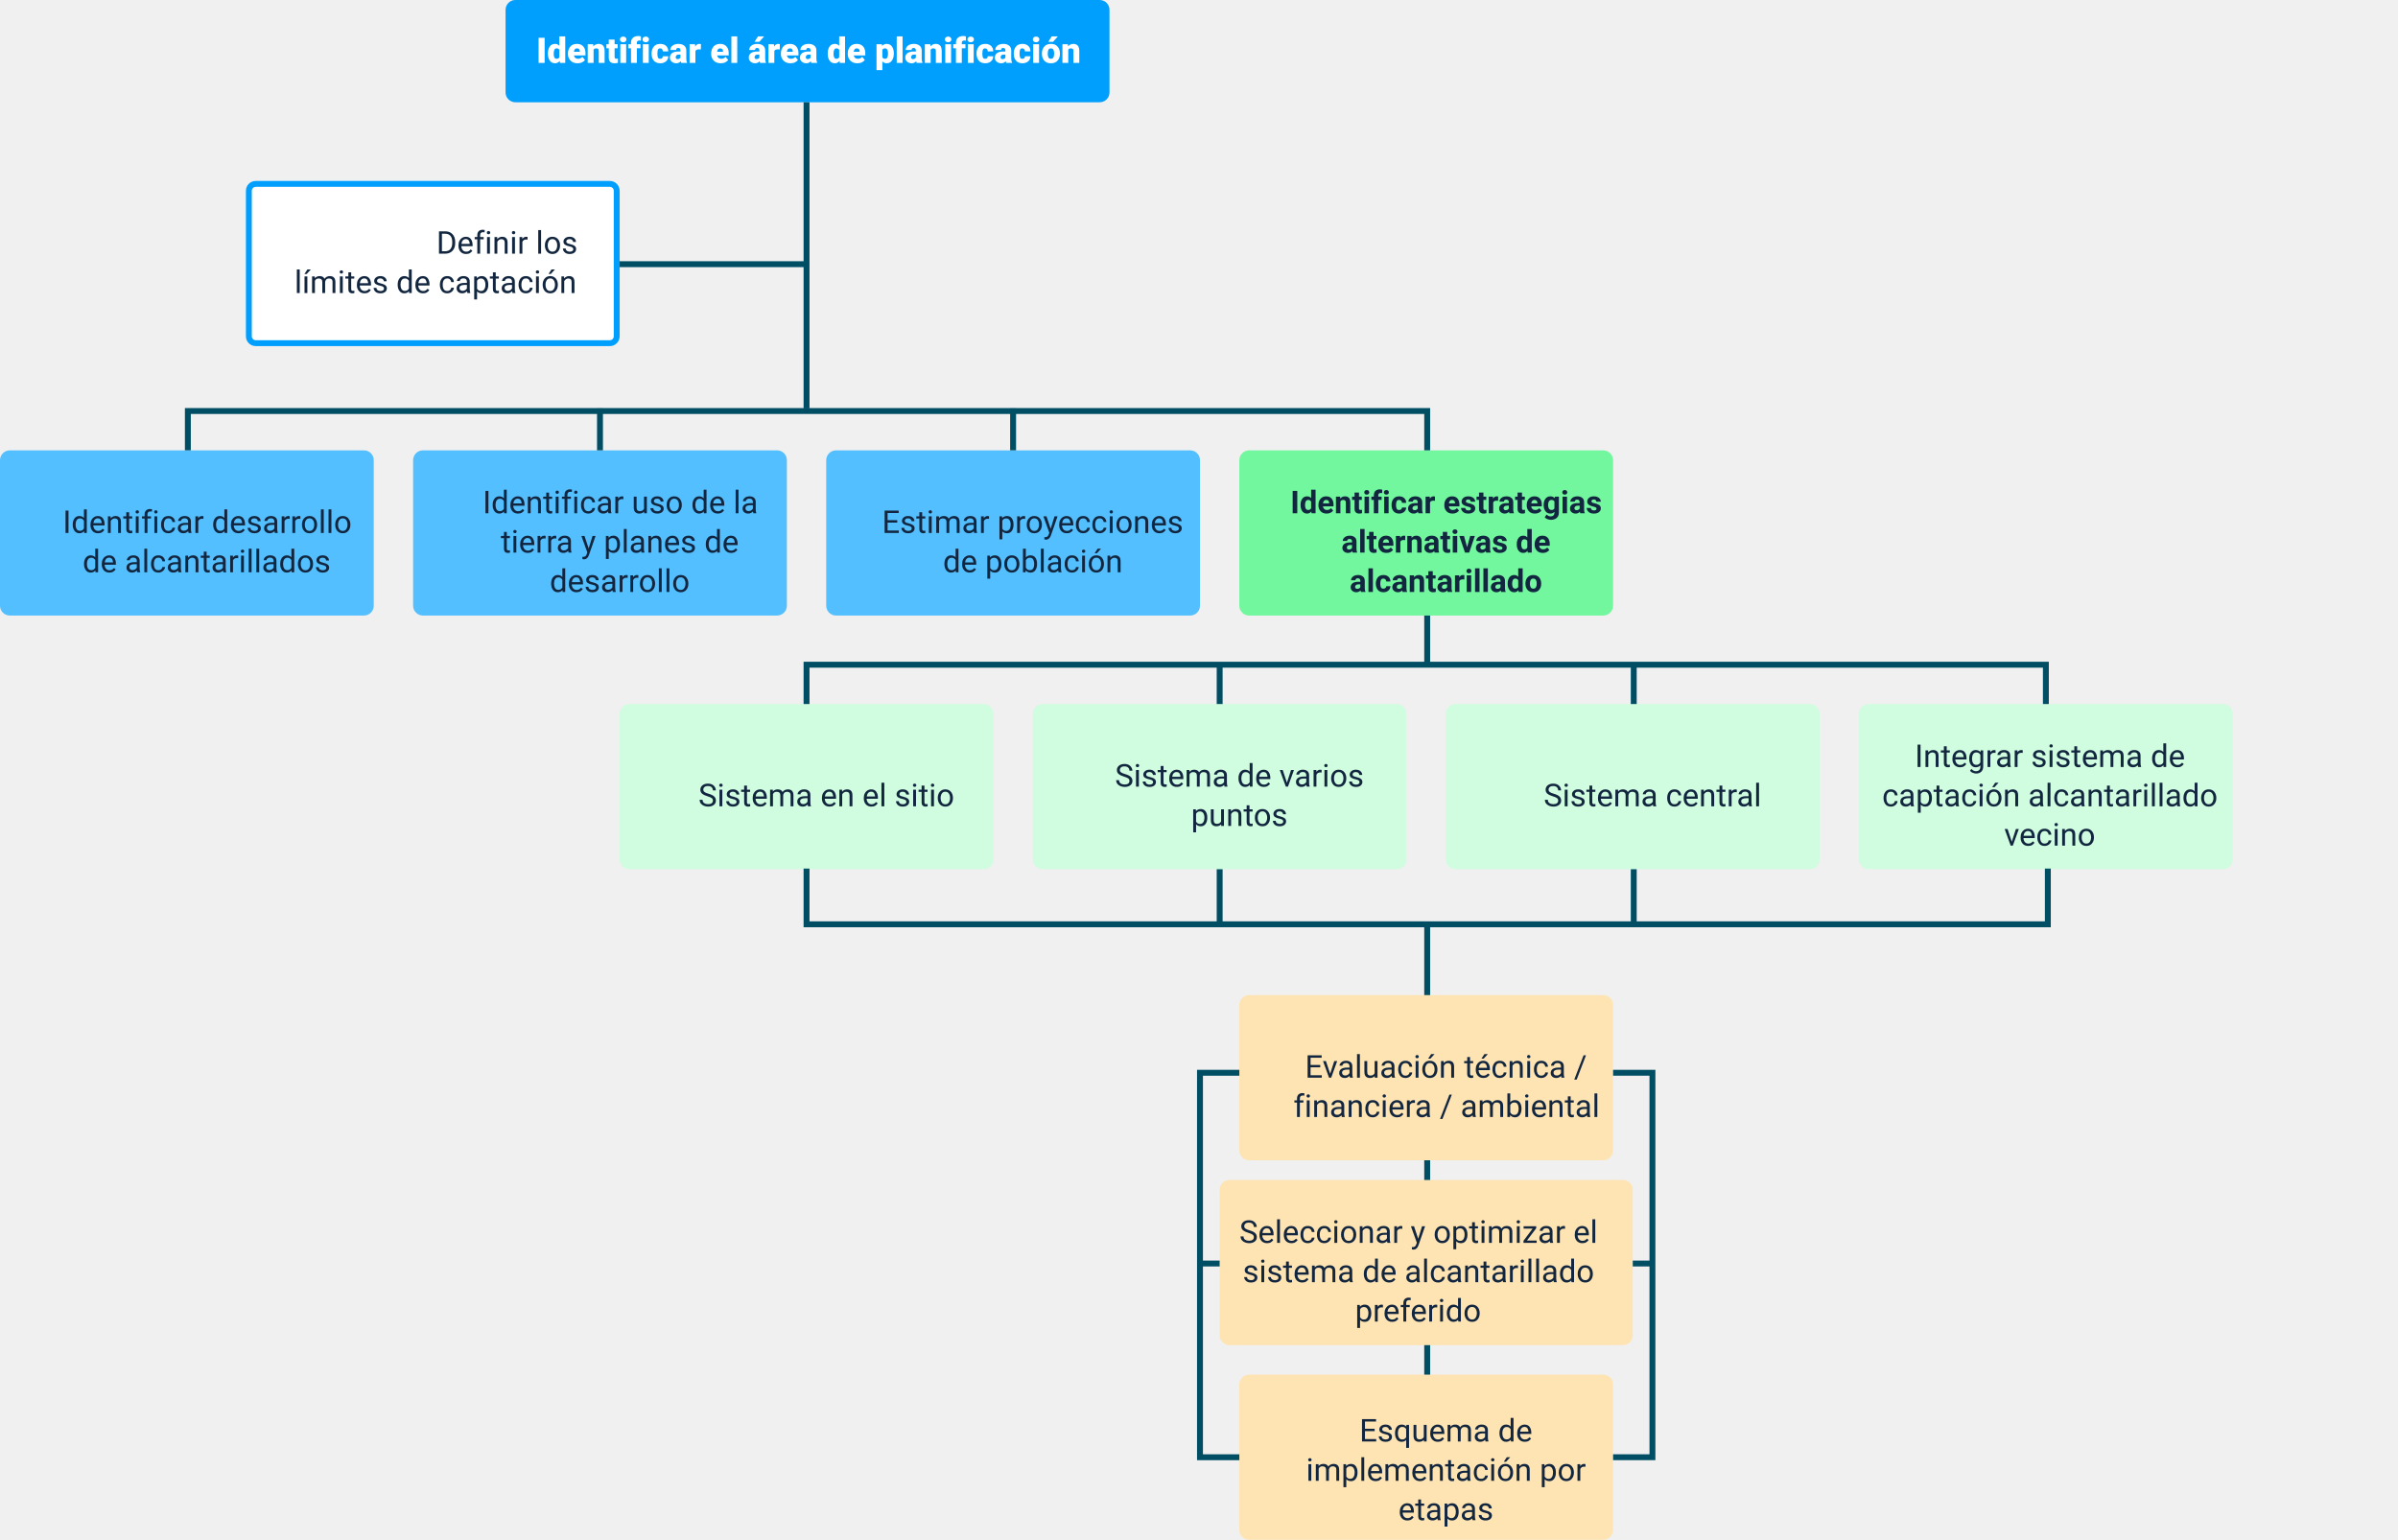
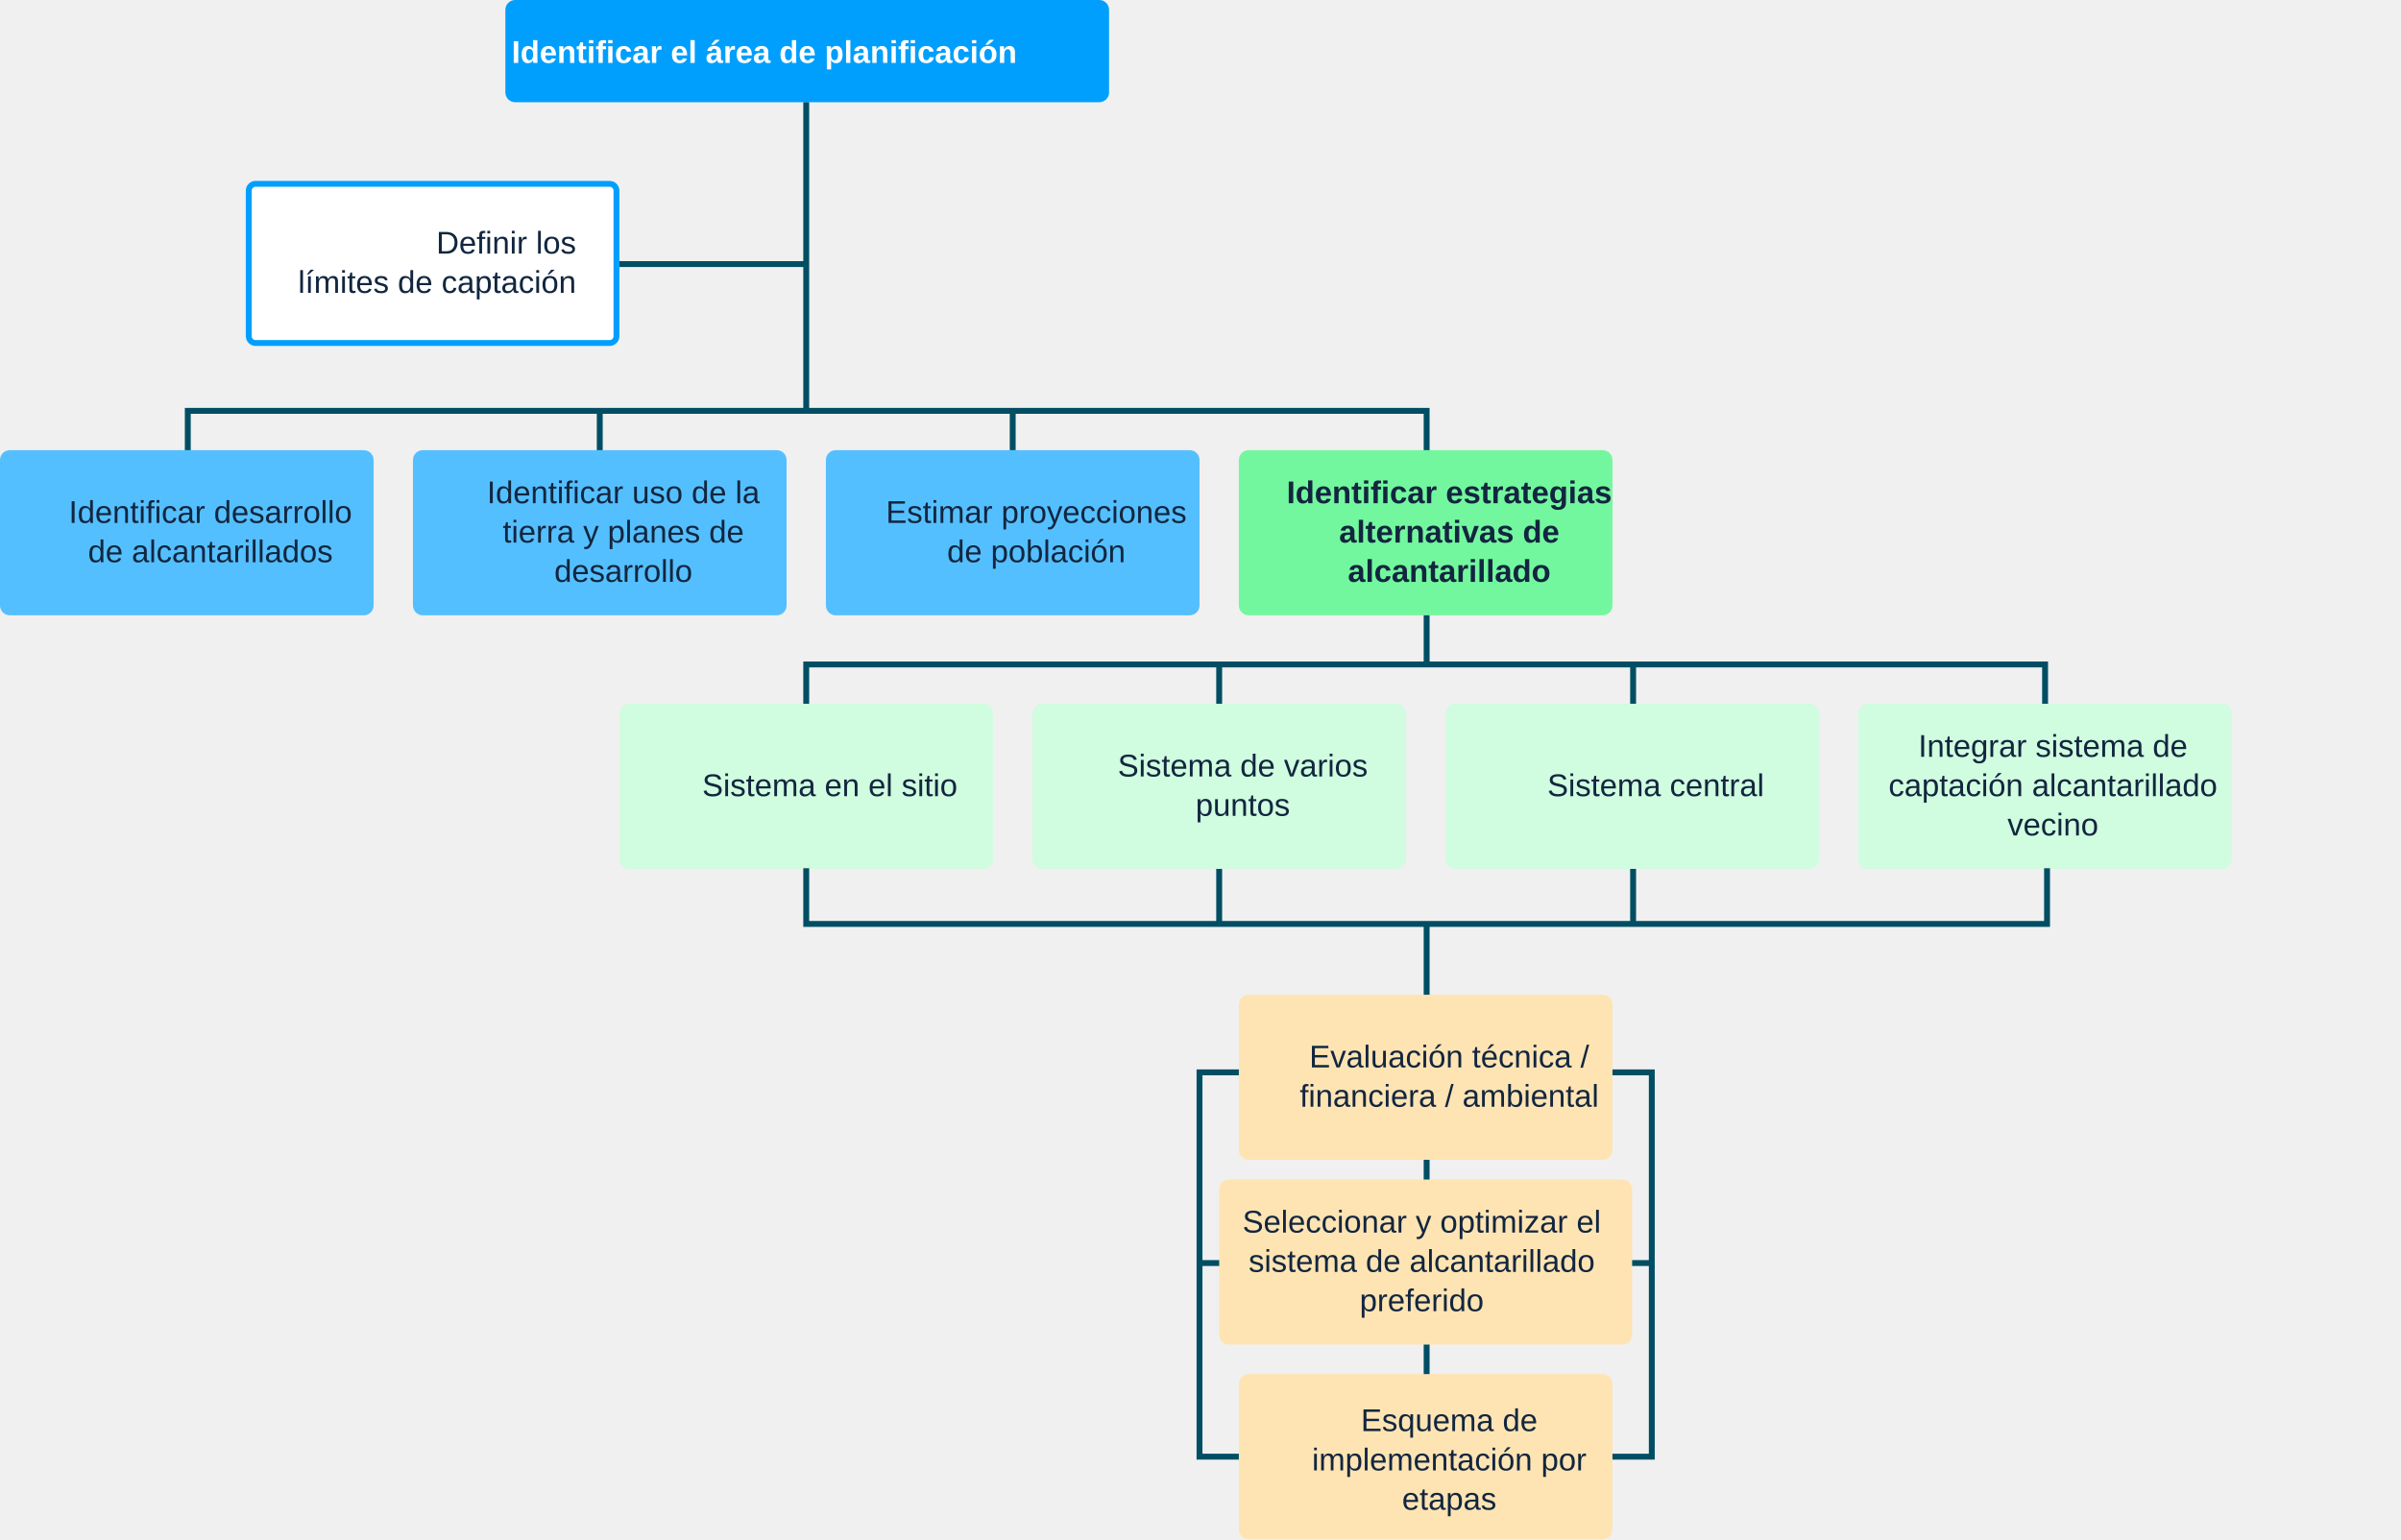
- <svg xmlns="http://www.w3.org/2000/svg" width="1219" height="783" viewBox="0 0 1219 783">
+ <svg xmlns="http://www.w3.org/2000/svg" width="1221" height="783" viewBox="0 0 1221 783">
  <g id="Grupo_93838" data-name="Grupo 93838" transform="translate(-180 -5879)">
    <path id="Trazado_144472" data-name="Trazado 144472" d="M-3861-5769v132" transform="translate(4661 11986)" fill="none" stroke="#004e64" stroke-width="3" />
    <path id="Trazado_144474" data-name="Trazado 144474" d="M-3861-5769v308" transform="translate(4766.5 12118)" fill="none" stroke="#004e64" stroke-width="3" />
    <path id="Trazado_144475" data-name="Trazado 144475" d="M-3861-5769v230" transform="translate(-4748.504 10382.5) rotate(90)" fill="none" stroke="#004e64" stroke-width="3" />
    <path id="Trazado_144473" data-name="Trazado 144473" d="M-3861-5769v132" transform="translate(4871.5 11986)" fill="none" stroke="#004e64" stroke-width="3" />
    <rect id="Rectángulo_35308" data-name="Rectángulo 35308" width="307" height="52" rx="5" transform="translate(437 5879)" fill="#009ffd" />
    <g id="Rectángulo_35309" data-name="Rectángulo 35309" transform="translate(305 5971)" fill="#fff" stroke="#009ffd" stroke-width="3">
      <rect width="190" height="84" rx="5" stroke="none" />
      <rect x="1.5" y="1.5" width="187" height="81" rx="3.5" fill="none" />
    </g>
    <rect id="Rectángulo_35310" data-name="Rectángulo 35310" width="190" height="84" rx="5" transform="translate(180 6108)" fill="#54bfff" />
    <rect id="Rectángulo_35311" data-name="Rectángulo 35311" width="190" height="84" rx="5" transform="translate(390 6108)" fill="#54bfff" />
    <rect id="Rectángulo_35312" data-name="Rectángulo 35312" width="190" height="84" rx="5" transform="translate(600 6108)" fill="#54bfff" />
    <rect id="Rectángulo_35313" data-name="Rectángulo 35313" width="190" height="84" rx="5" transform="translate(810 6108)" fill="#73f79e" />
    <rect id="Rectángulo_35314" data-name="Rectángulo 35314" width="190" height="84" rx="5" transform="translate(495 6237)" fill="#d0fcdf" />
    <rect id="Rectángulo_35315" data-name="Rectángulo 35315" width="190" height="84" rx="5" transform="translate(705 6237)" fill="#d0fcdf" />
    <rect id="Rectángulo_35316" data-name="Rectángulo 35316" width="190" height="84" rx="5" transform="translate(915 6237)" fill="#d0fcdf" />
    <rect id="Rectángulo_35317" data-name="Rectángulo 35317" width="190" height="84" rx="5" transform="translate(1125 6237)" fill="#d0fcdf" />
    <rect id="Rectángulo_35318" data-name="Rectángulo 35318" width="190" height="84" rx="5" transform="translate(810 6385)" fill="#ffe4b3" />
    <rect id="Rectángulo_35319" data-name="Rectángulo 35319" width="210" height="84" rx="5" transform="translate(800 6479)" fill="#ffe4b3" />
    <rect id="Rectángulo_35320" data-name="Rectángulo 35320" width="190" height="84" rx="5" transform="translate(810 6578)" fill="#ffe4b3" />
-     <text id="Identificar_el_área_de_planificación" data-name="Identificar el área de planificación" transform="translate(591 5911)" fill="#fff" font-size="18" font-family="Roboto-Black, Roboto" font-weight="800">
-       <tspan x="-138.388" y="0">Identificar el área de planificación</tspan>
+     <text id="Identificar_el_área_de_planificación" data-name="Identificar el área de planificación" transform="translate(591 5911)" fill="#fff" font-size="16" font-family="Arial-Black, Arial" font-weight="800">
+       <tspan x="-150.824" y="0">Identificar el área de planificación</tspan>
    </text>
-     <text id="Definir_los_límites_de_captación" data-name="Definir los límites de captación" transform="translate(473 6008)" fill="#12263f" font-size="16" font-family="Roboto-Regular, Roboto">
-       <tspan x="-71.172" y="0">Definir los</tspan>
-       <tspan x="-143.313" y="20">límites de captación</tspan>
+     <text id="Definir_los_límites_de_captación" data-name="Definir los límites de captación" transform="translate(473 6008)" fill="#12263f" font-size="16" font-family="ArialMT, Arial">
+       <tspan x="-71.133" y="0">Definir los</tspan>
+       <tspan x="-141.406" y="20">límites de captación</tspan>
    </text>
-     <text id="Identificar_desarrollo_de_alcantarillados" data-name="Identificar desarrollo de alcantarillados" transform="translate(285 6133)" fill="#12263f" font-size="16" font-family="Roboto-Regular, Roboto">
-       <tspan x="-73.121" y="17">Identificar desarrollo </tspan>
-       <tspan x="-63.023" y="37">de alcantarillados</tspan>
+     <text id="Identificar_desarrollo_de_alcantarillados" data-name="Identificar desarrollo de alcantarillados" transform="translate(287 6131)" fill="#12263f" font-size="16" font-family="ArialMT, Arial">
+       <tspan x="-72.035" y="14">Identificar desarrollo </tspan>
+       <tspan x="-62.262" y="34">de alcantarillados</tspan>
    </text>
-     <text id="Identificar_uso_de_la_tierra_y_planes_de_desarrollo" data-name="Identificar uso de la tierra y planes de desarrollo" transform="translate(495 6123)" fill="#12263f" font-size="16" font-family="Roboto-Regular, Roboto">
-       <tspan x="-69.652" y="17">Identificar uso de la </tspan>
-       <tspan x="-60.438" y="37">tierra y planes de </tspan>
-       <tspan x="-35.57" y="57">desarrollo</tspan>
+     <text id="Identificar_uso_de_la_tierra_y_planes_de_desarrollo" data-name="Identificar uso de la tierra y planes de desarrollo" transform="translate(497 6121)" fill="#12263f" font-size="16" font-family="ArialMT, Arial">
+       <tspan x="-69.375" y="14">Identificar uso de la </tspan>
+       <tspan x="-61.367" y="34">tierra y planes de </tspan>
+       <tspan x="-35.129" y="54">desarrollo</tspan>
    </text>
-     <text id="Sistema_en_el_sitio" data-name="Sistema en el sitio" transform="translate(600 6272)" fill="#12263f" font-size="16" font-family="Roboto-Regular, Roboto">
-       <tspan x="-64.984" y="17">Sistema en el sitio</tspan>
+     <text id="Sistema_en_el_sitio" data-name="Sistema en el sitio" transform="translate(602 6270)" fill="#12263f" font-size="16" font-family="ArialMT, Arial">
+       <tspan x="-64.918" y="14">Sistema en el sitio</tspan>
    </text>
-     <text id="Sistema_de_varios_puntos" data-name="Sistema de varios puntos" transform="translate(810 6262)" fill="#12263f" font-size="16" font-family="Roboto-Regular, Roboto">
-       <tspan x="-63.242" y="17">Sistema de varios </tspan>
-       <tspan x="-24.535" y="37">puntos</tspan>
+     <text id="Sistema_de_varios_puntos" data-name="Sistema de varios puntos" transform="translate(812 6260)" fill="#12263f" font-size="16" font-family="ArialMT, Arial">
+       <tspan x="-63.582" y="14">Sistema de varios </tspan>
+       <tspan x="-24.02" y="34">puntos</tspan>
    </text>
-     <text id="Evaluación_técnica_financiera_ambiental" data-name="Evaluación técnica / financiera / ambiental" transform="translate(915 6410)" fill="#12263f" font-size="16" font-family="Roboto-Regular, Roboto">
-       <tspan x="-71.613" y="17">Evaluación técnica / </tspan>
-       <tspan x="-77.488" y="37">financiera / ambiental</tspan>
+     <text id="Evaluación_técnica_financiera_ambiental" data-name="Evaluación técnica / financiera / ambiental" transform="translate(917 6408)" fill="#12263f" font-size="16" font-family="ArialMT, Arial">
+       <tspan x="-71.152" y="14">Evaluación técnica / </tspan>
+       <tspan x="-76.043" y="34">financiera / ambiental</tspan>
    </text>
-     <text id="Seleccionar_y_optimizar_el_sistema_de_alcantarillado_preferido" data-name="Seleccionar y optimizar el sistema de alcantarillado preferido" transform="translate(901 6494)" fill="#12263f" font-size="16" font-family="Roboto-Regular, Roboto">
-       <tspan x="-91.004" y="17">Seleccionar y optimizar el </tspan>
-       <tspan x="-89.285" y="37">sistema de alcantarillado </tspan>
-       <tspan x="-32.172" y="57">preferido</tspan>
+     <text id="Seleccionar_y_optimizar_el_sistema_de_alcantarillado_preferido" data-name="Seleccionar y optimizar el sistema de alcantarillado preferido" transform="translate(903 6492)" fill="#12263f" font-size="16" font-family="ArialMT, Arial">
+       <tspan x="-91.148" y="14">Seleccionar y optimizar el </tspan>
+       <tspan x="-88.047" y="34">sistema de alcantarillado </tspan>
+       <tspan x="-31.574" y="54">preferido</tspan>
    </text>
-     <text id="Esquema_de_implementación_por_etapas" data-name="Esquema de implementación por etapas" transform="translate(915 6595)" fill="#12263f" font-size="16" font-family="Roboto-Regular, Roboto">
-       <tspan x="-43.961" y="17">Esquema de </tspan>
-       <tspan x="-71.094" y="37">implementación por </tspan>
-       <tspan x="-24.168" y="57">etapas</tspan>
+     <text id="Esquema_de_implementación_por_etapas" data-name="Esquema de implementación por etapas" transform="translate(917 6593)" fill="#12263f" font-size="16" font-family="ArialMT, Arial">
+       <tspan x="-44.918" y="14">Esquema de </tspan>
+       <tspan x="-69.813" y="34">implementación por </tspan>
+       <tspan x="-24.02" y="54">etapas</tspan>
    </text>
-     <text id="Sistema_central" data-name="Sistema central" transform="translate(1020 6272)" fill="#12263f" font-size="16" font-family="Roboto-Regular, Roboto">
-       <tspan x="-55.305" y="17">Sistema central</tspan>
+     <text id="Sistema_central" data-name="Sistema central" transform="translate(1022 6270)" fill="#12263f" font-size="16" font-family="ArialMT, Arial">
+       <tspan x="-55.133" y="14">Sistema central</tspan>
    </text>
-     <text id="Estimar_proyecciones_de_población" data-name="Estimar proyecciones de población" transform="translate(705 6133)" fill="#12263f" font-size="16" font-family="Roboto-Regular, Roboto">
-       <tspan x="-76.637" y="17">Estimar proyecciones </tspan>
-       <tspan x="-45.668" y="37">de población</tspan>
+     <text id="Estimar_proyecciones_de_población" data-name="Estimar proyecciones de población" transform="translate(707 6131)" fill="#12263f" font-size="16" font-family="ArialMT, Arial">
+       <tspan x="-76.473" y="14">Estimar proyecciones </tspan>
+       <tspan x="-45.371" y="34">de población</tspan>
    </text>
-     <text id="Identificar_estrategias_alternativas_de_alcantarillado" data-name="Identificar estrategias alternativas de alcantarillado" transform="translate(915 6123)" fill="#12263f" font-size="16" font-family="Roboto-Bold, Roboto" font-weight="700">
-       <tspan x="-79.055" y="17">Identificar estrategias </tspan>
-       <tspan x="-53.16" y="37">alternativas de </tspan>
-       <tspan x="-48.945" y="57">alcantarillado</tspan>
+     <text id="Identificar_estrategias_alternativas_de_alcantarillado" data-name="Identificar estrategias alternativas de alcantarillado" transform="translate(917 6121)" fill="#12263f" font-size="16" font-family="Arial-BoldMT, Arial" font-weight="700">
+       <tspan x="-82.699" y="14">Identificar estrategias </tspan>
+       <tspan x="-56.027" y="34">alternativas de </tspan>
+       <tspan x="-51.574" y="54">alcantarillado</tspan>
    </text>
-     <text id="Integrar_sistema_de_captación_alcantarillado_vecino" data-name="Integrar sistema de captación alcantarillado vecino" transform="translate(1222 6252)" fill="#12263f" font-size="16" font-family="Roboto-Regular, Roboto">
-       <tspan x="-68.656" y="17">Integrar sistema de </tspan>
-       <tspan x="-85.246" y="37">captación alcantarillado </tspan>
-       <tspan x="-23.219" y="57">vecino</tspan>
+     <text id="Integrar_sistema_de_captación_alcantarillado_vecino" data-name="Integrar sistema de captación alcantarillado vecino" transform="translate(1224 6250)" fill="#12263f" font-size="16" font-family="ArialMT, Arial">
+       <tspan x="-68.477" y="14">Integrar sistema de </tspan>
+       <tspan x="-83.609" y="34">captación alcantarillado </tspan>
+       <tspan x="-23.125" y="54">vecino</tspan>
    </text>
    <path id="Trazado_144462" data-name="Trazado 144462" d="M-3526-5592v-20h-630v20" transform="translate(4431.5 11700)" fill="none" stroke="#004e64" stroke-width="3" />
    <path id="Trazado_144468" data-name="Trazado 144468" d="M-3526-5592v-20h-630v20" transform="translate(4746 11829)" fill="none" stroke="#004e64" stroke-width="3" />
    <path id="Trazado_144463" data-name="Trazado 144463" d="M-3861-5769v155.667" transform="translate(4451 11700)" fill="none" stroke="#004e64" stroke-width="3" />
    <path id="Trazado_144465" data-name="Trazado 144465" d="M-3861-5769v21.334" transform="translate(4346 11855.666)" fill="none" stroke="#004e64" stroke-width="3" />
    <path id="Trazado_144466" data-name="Trazado 144466" d="M-3861-5769v21.334" transform="translate(4556 11855.666)" fill="none" stroke="#004e64" stroke-width="3" />
    <path id="Trazado_144467" data-name="Trazado 144467" d="M-3861-5769v25" transform="translate(4766.5 11961)" fill="none" stroke="#004e64" stroke-width="3" />
    <path id="Trazado_144464" data-name="Trazado 144464" d="M-3851-5686.667h-95" transform="translate(4441 11700)" fill="none" stroke="#004e64" stroke-width="3" />
    <path id="Trazado_144469" data-name="Trazado 144469" d="M-3211-5297h-20v195.5h20" transform="translate(4021 11721.5)" fill="none" stroke="#004e64" stroke-width="3" />
    <path id="Trazado_144477" data-name="Trazado 144477" d="M20,0H0V195.5H20" transform="translate(1020 6620) rotate(180)" fill="none" stroke="#004e64" stroke-width="3" />
    <path id="Trazado_144471" data-name="Trazado 144471" d="M-3851-5379.333V-5351h631v-28.333" transform="translate(4441 11700)" fill="none" stroke="#004e64" stroke-width="3" />
  </g>
</svg>
